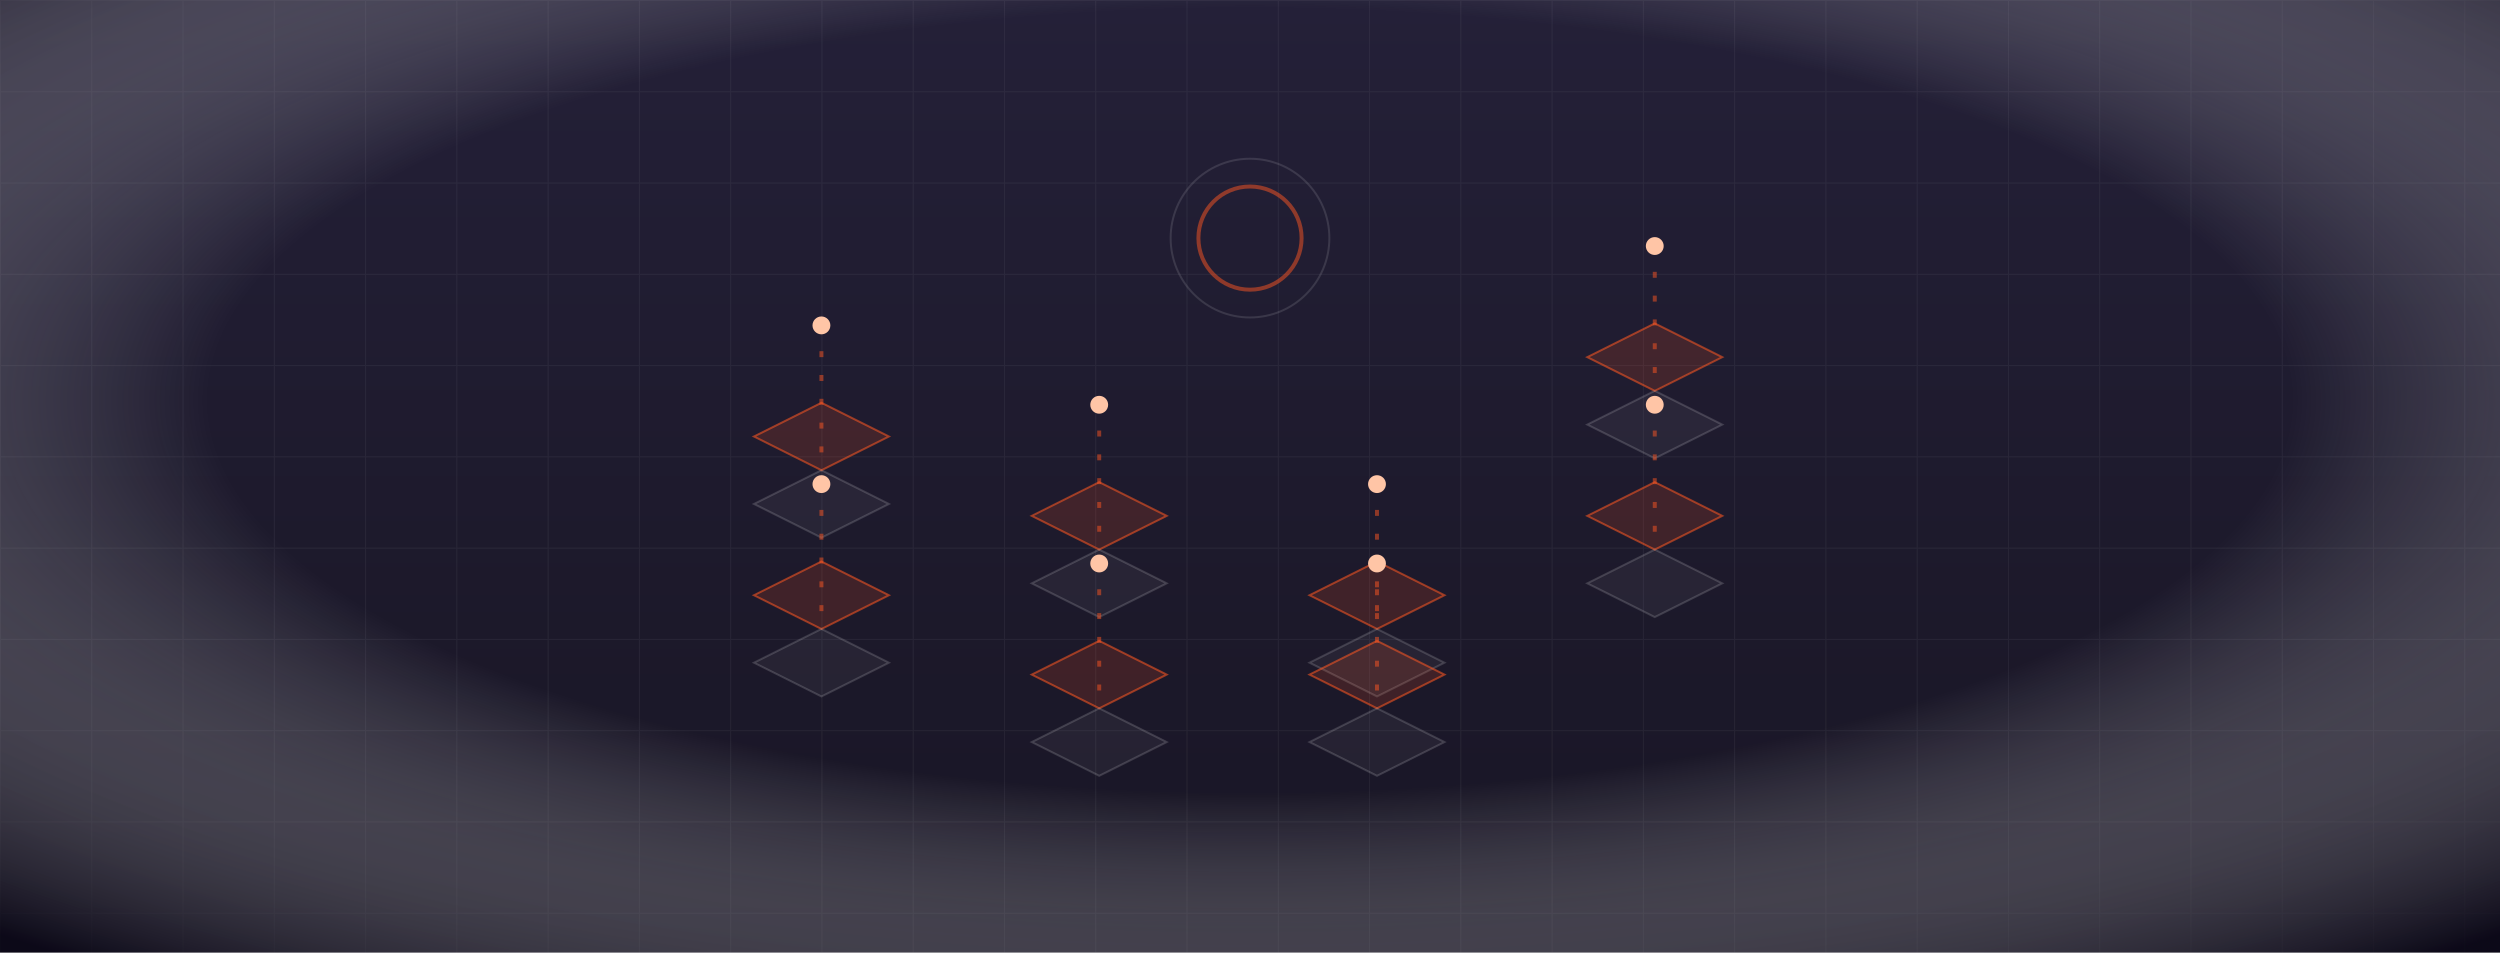
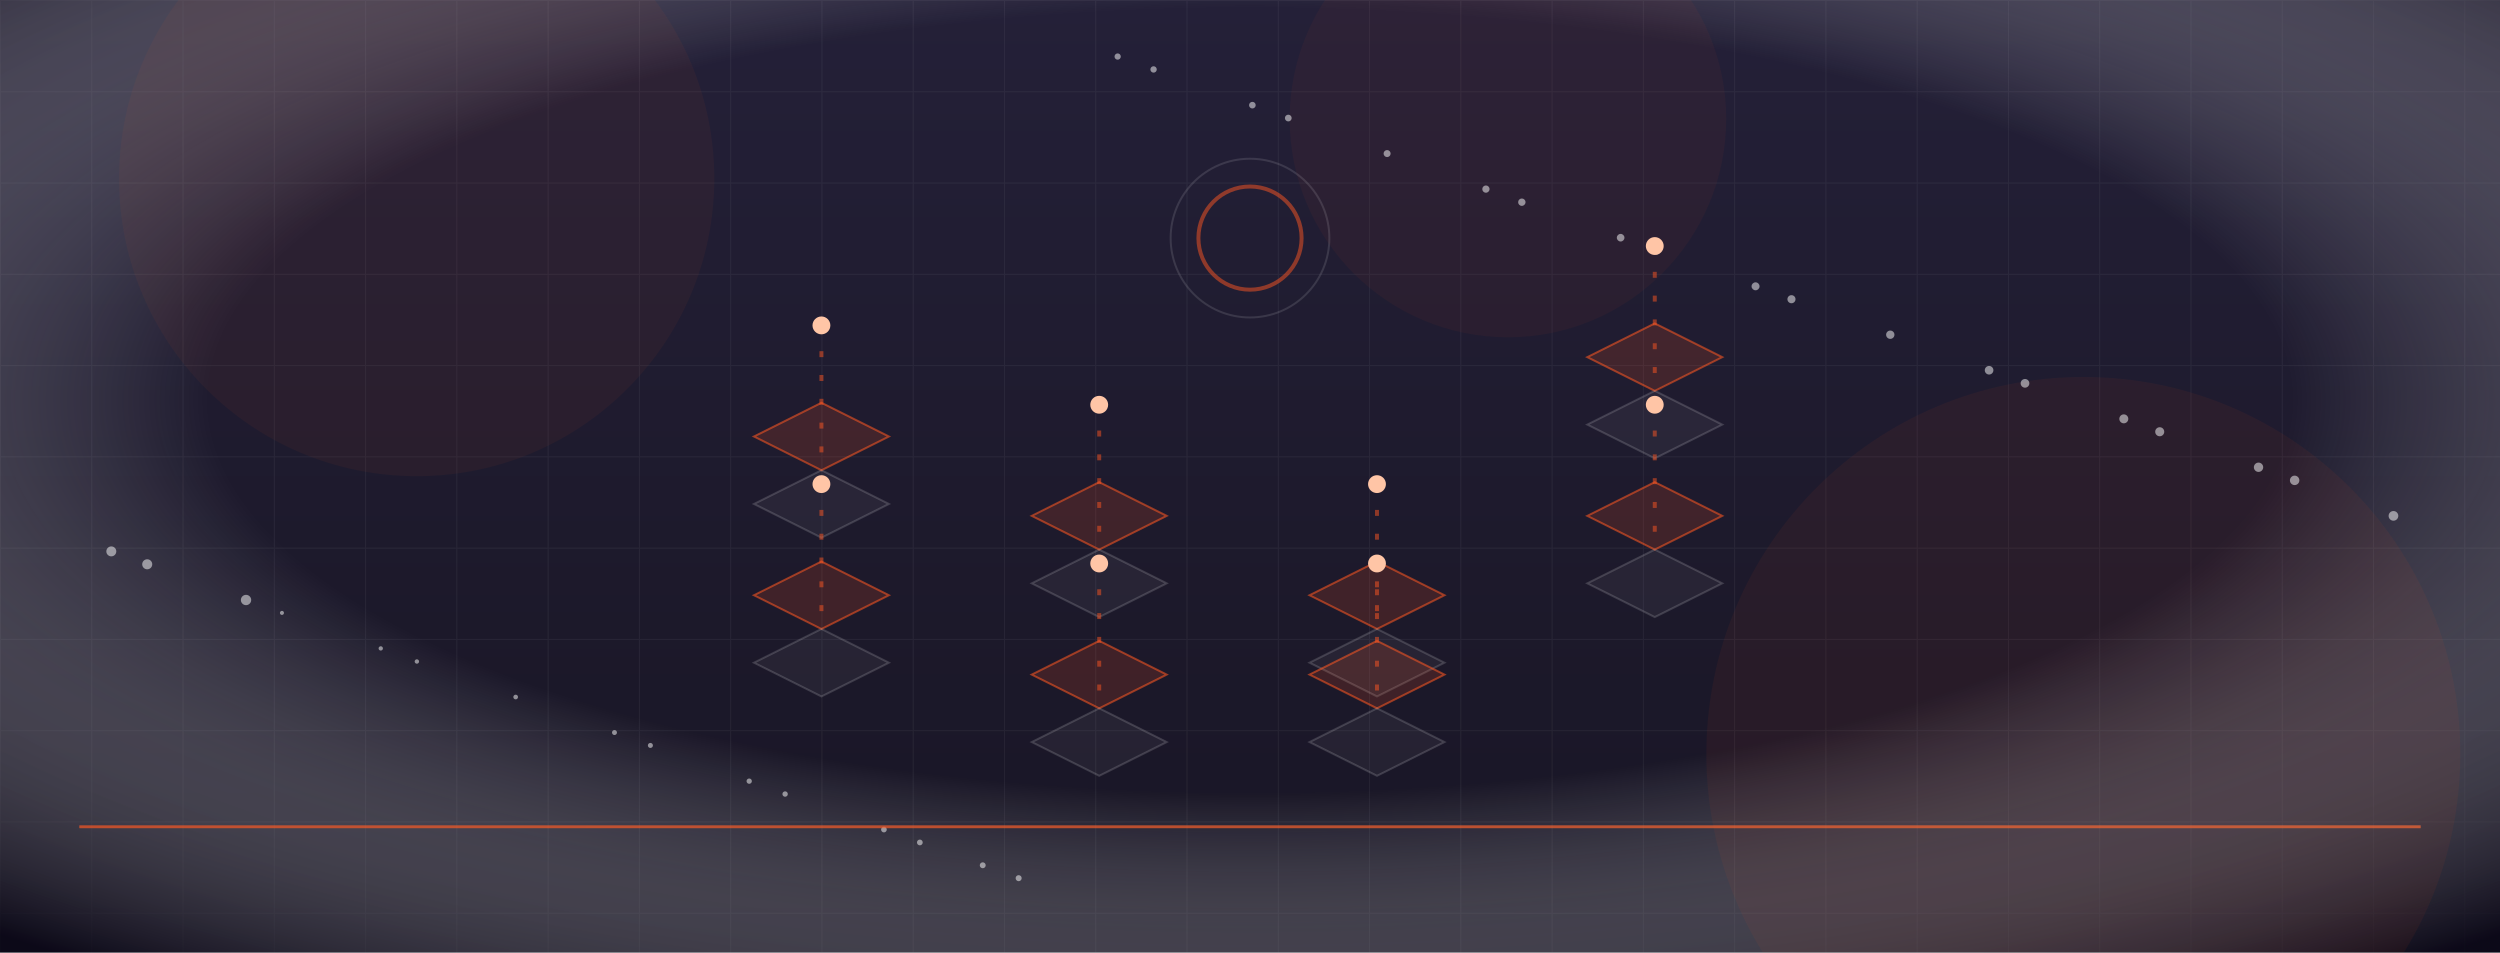
<svg xmlns="http://www.w3.org/2000/svg" viewBox="0 0 1260 480" preserveAspectRatio="xMidYMid slice" width="1260" height="480">
  <defs>
    <linearGradient id="bg" x1="0" y1="0" x2="0" y2="1">
      <stop offset="0" stop-color="#18142D" />
      <stop offset="1" stop-color="#0C0918" />
    </linearGradient>
    <linearGradient id="acc" x1="0" y1="0" x2="1" y2="0">
      <stop offset="0" stop-color="#FE5722" />
      <stop offset="1" stop-color="#FF9A62" />
    </linearGradient>
    <linearGradient id="accv" x1="0" y1="0" x2="0" y2="1">
      <stop offset="0" stop-color="#FE5722" />
      <stop offset="1" stop-color="#FF9A62" />
    </linearGradient>
    <radialGradient id="vig" cx="0.5" cy="0.42" r="0.75">
      <stop offset="0.55" stop-color="#FFFFFF" stop-opacity="0.05" />
      <stop offset="1" stop-color="#0C0918" stop-opacity="0.85" />
    </radialGradient>
    <filter id="glow" x="-60%" y="-60%" width="220%" height="220%">
      <feGaussianBlur stdDeviation="6" result="b" />
      <feMerge>
        <feMergeNode in="b" />
        <feMergeNode in="SourceGraphic" />
      </feMerge>
    </filter>
    <filter id="glow2" x="-80%" y="-80%" width="260%" height="260%">
      <feGaussianBlur stdDeviation="12" result="b" />
      <feMerge>
        <feMergeNode in="b" />
        <feMergeNode in="SourceGraphic" />
      </feMerge>
    </filter>
    <pattern id="grid" width="46" height="46" patternUnits="userSpaceOnUse">
      <path d="M46 0H0V46" fill="none" stroke="#FFFFFF" stroke-opacity="0.05" stroke-width="1" />
    </pattern>
  </defs>
  <rect width="1260" height="480" fill="url(#bg)" />
  <rect width="1260" height="480" fill="url(#grid)" />
  <rect width="1260" height="480" fill="url(#vig)" />
+   <circle cx="210" cy="90" r="150" fill="#FE5722" fill-opacity="0.05" />
+   <circle cx="1050" cy="380" r="190" fill="#FE5722" fill-opacity="0.055" />
+   <circle cx="760" cy="60" r="110" fill="#FE5722" fill-opacity="0.045" />
+   <g>
+     <circle cx="495.3" cy="436.1" r="1.49" fill="#FFFFFF" fill-opacity="0.5">
+       <animate attributeName="opacity" values="0.5;0.08;0.5" dur="2.5s" begin="2.1s" repeatCount="indefinite" />
+     </circle>
+     <circle cx="748.9" cy="95.3" r="1.83" fill="#FFFFFF" fill-opacity="0.5">
+       <animate attributeName="opacity" values="0.5;0.08;0.5" dur="3.2s" begin="2.8s" repeatCount="indefinite" />
+     </circle>
+     <circle cx="1002.5" cy="186.6" r="2.17" fill="#FFFFFF" fill-opacity="0.5">
+       <animate attributeName="opacity" values="0.5;0.08;0.5" dur="3.9s" begin="0.2s" repeatCount="indefinite" />
+     </circle>
+     <circle cx="56.1" cy="277.9" r="2.51" fill="#FFFFFF" fill-opacity="0.5">
+       <animate attributeName="opacity" values="0.5;0.08;0.5" dur="4.6s" begin="0.9s" repeatCount="indefinite" />
+     </circle>
+     <circle cx="309.7" cy="369.2" r="1.25" fill="#FFFFFF" fill-opacity="0.5">
+       <animate attributeName="opacity" values="0.5;0.08;0.5" dur="5.4s" begin="1.6s" repeatCount="indefinite" />
+     </circle>
+     <circle cx="563.3" cy="28.5" r="1.58" fill="#FFFFFF" fill-opacity="0.5">
+       <animate attributeName="opacity" values="0.5;0.08;0.5" dur="2.7s" begin="2.3s" repeatCount="indefinite" />
+     </circle>
+     <circle cx="816.8" cy="119.8" r="1.92" fill="#FFFFFF" fill-opacity="0.5">
+       <animate attributeName="opacity" values="0.5;0.08;0.5" dur="3.4s" begin="2.9s" repeatCount="indefinite" />
+     </circle>
+     <circle cx="1070.4" cy="211.1" r="2.26" fill="#FFFFFF" fill-opacity="0.5">
+       <animate attributeName="opacity" values="0.5;0.08;0.5" dur="4.1s" begin="0.4s" repeatCount="indefinite" />
+     </circle>
+     <circle cx="124.0" cy="302.4" r="2.6" fill="#FFFFFF" fill-opacity="0.5">
+       <animate attributeName="opacity" values="0.5;0.08;0.5" dur="4.8s" begin="1.1s" repeatCount="indefinite" />
+     </circle>
+     <circle cx="377.6" cy="393.7" r="1.34" fill="#FFFFFF" fill-opacity="0.5">
+       <animate attributeName="opacity" values="0.5;0.08;0.5" dur="5.6s" begin="1.8s" repeatCount="indefinite" />
+     </circle>
+     <circle cx="631.2" cy="53.0" r="1.67" fill="#FFFFFF" fill-opacity="0.5">
+       <animate attributeName="opacity" values="0.5;0.08;0.5" dur="2.9s" begin="2.4s" repeatCount="indefinite" />
+     </circle>
+     <circle cx="884.8" cy="144.3" r="2.01" fill="#FFFFFF" fill-opacity="0.5">
+       <animate attributeName="opacity" values="0.5;0.08;0.5" dur="3.6s" begin="3.1s" repeatCount="indefinite" />
+     </circle>
+     <circle cx="1138.3" cy="235.5" r="2.35" fill="#FFFFFF" fill-opacity="0.5">
+       <animate attributeName="opacity" values="0.5;0.08;0.5" dur="4.3s" begin="0.6s" repeatCount="indefinite" />
+     </circle>
+     <circle cx="191.9" cy="326.8" r="1.09" fill="#FFFFFF" fill-opacity="0.5">
+       <animate attributeName="opacity" values="0.5;0.08;0.5" dur="5.0s" begin="1.3s" repeatCount="indefinite" />
+     </circle>
+     <circle cx="445.5" cy="418.1" r="1.43" fill="#FFFFFF" fill-opacity="0.5">
+       <animate attributeName="opacity" values="0.5;0.08;0.5" dur="2.4s" begin="2.0s" repeatCount="indefinite" />
+     </circle>
+     <circle cx="699.1" cy="77.4" r="1.77" fill="#FFFFFF" fill-opacity="0.5">
+       <animate attributeName="opacity" values="0.5;0.08;0.5" dur="3.1s" begin="2.6s" repeatCount="indefinite" />
+     </circle>
+     <circle cx="952.7" cy="168.7" r="2.1" fill="#FFFFFF" fill-opacity="0.5">
+       <animate attributeName="opacity" values="0.5;0.08;0.5" dur="3.8s" begin="0.1s" repeatCount="indefinite" />
+     </circle>
+     <circle cx="1206.3" cy="260.0" r="2.44" fill="#FFFFFF" fill-opacity="0.5">
+       <animate attributeName="opacity" values="0.5;0.08;0.5" dur="4.5s" begin="0.8s" repeatCount="indefinite" />
+     </circle>
+     <circle cx="259.9" cy="351.3" r="1.18" fill="#FFFFFF" fill-opacity="0.5">
+       <animate attributeName="opacity" values="0.5;0.08;0.5" dur="5.2s" begin="1.5s" repeatCount="indefinite" />
+     </circle>
+     <circle cx="513.4" cy="442.6" r="1.52" fill="#FFFFFF" fill-opacity="0.5">
+       <animate attributeName="opacity" values="0.5;0.08;0.5" dur="2.5s" begin="2.1s" repeatCount="indefinite" />
+     </circle>
+     <circle cx="767.0" cy="101.9" r="1.86" fill="#FFFFFF" fill-opacity="0.5">
+       <animate attributeName="opacity" values="0.5;0.08;0.5" dur="3.3s" begin="2.8s" repeatCount="indefinite" />
+     </circle>
+     <circle cx="1020.6" cy="193.2" r="2.19" fill="#FFFFFF" fill-opacity="0.5">
+       <animate attributeName="opacity" values="0.5;0.08;0.5" dur="4.0s" begin="0.3s" repeatCount="indefinite" />
+     </circle>
+     <circle cx="74.2" cy="284.4" r="2.53" fill="#FFFFFF" fill-opacity="0.5">
+       <animate attributeName="opacity" values="0.5;0.08;0.5" dur="4.7s" begin="1.0s" repeatCount="indefinite" />
+     </circle>
+     <circle cx="327.8" cy="375.7" r="1.27" fill="#FFFFFF" fill-opacity="0.5">
+       <animate attributeName="opacity" values="0.5;0.08;0.5" dur="5.4s" begin="1.6s" repeatCount="indefinite" />
+     </circle>
+     <circle cx="581.4" cy="35.0" r="1.61" fill="#FFFFFF" fill-opacity="0.5">
+       <animate attributeName="opacity" values="0.5;0.08;0.5" dur="2.7s" begin="2.3s" repeatCount="indefinite" />
+     </circle>
+     <circle cx="835.0" cy="126.3" r="1.95" fill="#FFFFFF" fill-opacity="0.5">
+       <animate attributeName="opacity" values="0.5;0.08;0.5" dur="3.5s" begin="3.0s" repeatCount="indefinite" />
+     </circle>
+     <circle cx="1088.5" cy="217.6" r="2.28" fill="#FFFFFF" fill-opacity="0.5">
+       <animate attributeName="opacity" values="0.5;0.08;0.5" dur="4.2s" begin="0.5s" repeatCount="indefinite" />
+     </circle>
+     <circle cx="142.1" cy="308.9" r="1.02" fill="#FFFFFF" fill-opacity="0.5">
+       <animate attributeName="opacity" values="0.5;0.08;0.5" dur="4.9s" begin="1.1s" repeatCount="indefinite" />
+     </circle>
+     <circle cx="395.7" cy="400.2" r="1.36" fill="#FFFFFF" fill-opacity="0.5">
+       <animate attributeName="opacity" values="0.5;0.08;0.5" dur="2.2s" begin="1.8s" repeatCount="indefinite" />
+     </circle>
+     <circle cx="649.3" cy="59.5" r="1.7" fill="#FFFFFF" fill-opacity="0.5">
+       <animate attributeName="opacity" values="0.5;0.08;0.5" dur="2.9s" begin="2.5s" repeatCount="indefinite" />
+     </circle>
+     <circle cx="902.9" cy="150.8" r="2.04" fill="#FFFFFF" fill-opacity="0.5">
+       <animate attributeName="opacity" values="0.5;0.08;0.5" dur="3.6s" begin="3.2s" repeatCount="indefinite" />
+     </circle>
+     <circle cx="1156.5" cy="242.1" r="2.38" fill="#FFFFFF" fill-opacity="0.5">
+       <animate attributeName="opacity" values="0.5;0.08;0.5" dur="4.4s" begin="0.6s" repeatCount="indefinite" />
+     </circle>
+     <circle cx="210.1" cy="333.4" r="1.11" fill="#FFFFFF" fill-opacity="0.5">
+       <animate attributeName="opacity" values="0.5;0.08;0.5" dur="5.1s" begin="1.3s" repeatCount="indefinite" />
+     </circle>
+     <circle cx="463.6" cy="424.6" r="1.45" fill="#FFFFFF" fill-opacity="0.5">
+       <animate attributeName="opacity" values="0.5;0.08;0.5" dur="2.4s" begin="2.0s" repeatCount="indefinite" />
+     </circle>
+   </g>
+   <rect x="40" y="416" width="1180" height="1.4" fill="url(#acc)" opacity="0.35" />
+   <rect x="40" y="416" width="1180" height="1.4" fill="#FE5722" opacity="0.5">
+     <animate attributeName="width" values="0;1180;0" dur="9s" repeatCount="indefinite" />
+   </rect>
+   <rect x="-140" y="0" width="140" height="480" fill="url(#acc)" opacity="0.05">
+     <animate attributeName="x" values="-140;1280" dur="11s" repeatCount="indefinite" />
+   </rect>
  <g>
    <path d="M380 300 l34 -17.0 l34 17.0 l-34 17.0 Z" fill="#FE5722" fill-opacity="0.16" stroke="#FE5722" stroke-opacity="0.55" />
    <path d="M380 334 l34 -17.0 l34 17.0 l-34 17.0 Z" fill="#FFFFFF" fill-opacity="0.05" stroke="#FFFFFF" stroke-opacity="0.16" />
  </g>
  <g>
    <path d="M520 260 l34 -17.0 l34 17.0 l-34 17.0 Z" fill="#FE5722" fill-opacity="0.16" stroke="#FE5722" stroke-opacity="0.55" />
    <path d="M520 294 l34 -17.0 l34 17.0 l-34 17.0 Z" fill="#FFFFFF" fill-opacity="0.05" stroke="#FFFFFF" stroke-opacity="0.16" />
  </g>
  <g>
    <path d="M660 300 l34 -17.0 l34 17.0 l-34 17.0 Z" fill="#FE5722" fill-opacity="0.16" stroke="#FE5722" stroke-opacity="0.55" />
    <path d="M660 334 l34 -17.0 l34 17.0 l-34 17.0 Z" fill="#FFFFFF" fill-opacity="0.05" stroke="#FFFFFF" stroke-opacity="0.16" />
  </g>
  <g>
    <path d="M800 260 l34 -17.0 l34 17.0 l-34 17.0 Z" fill="#FE5722" fill-opacity="0.16" stroke="#FE5722" stroke-opacity="0.55" />
    <path d="M800 294 l34 -17.0 l34 17.0 l-34 17.0 Z" fill="#FFFFFF" fill-opacity="0.05" stroke="#FFFFFF" stroke-opacity="0.16" />
  </g>
  <g>
    <path d="M520 340 l34 -17.0 l34 17.0 l-34 17.0 Z" fill="#FE5722" fill-opacity="0.16" stroke="#FE5722" stroke-opacity="0.55" />
    <path d="M520 374 l34 -17.0 l34 17.0 l-34 17.0 Z" fill="#FFFFFF" fill-opacity="0.05" stroke="#FFFFFF" stroke-opacity="0.16" />
  </g>
  <g>
    <path d="M660 340 l34 -17.0 l34 17.0 l-34 17.0 Z" fill="#FE5722" fill-opacity="0.16" stroke="#FE5722" stroke-opacity="0.55" />
    <path d="M660 374 l34 -17.0 l34 17.0 l-34 17.0 Z" fill="#FFFFFF" fill-opacity="0.05" stroke="#FFFFFF" stroke-opacity="0.16" />
  </g>
  <g>
    <path d="M380 220 l34 -17.0 l34 17.0 l-34 17.0 Z" fill="#FE5722" fill-opacity="0.16" stroke="#FE5722" stroke-opacity="0.55" />
    <path d="M380 254 l34 -17.0 l34 17.0 l-34 17.0 Z" fill="#FFFFFF" fill-opacity="0.05" stroke="#FFFFFF" stroke-opacity="0.16" />
  </g>
  <g>
    <path d="M800 180 l34 -17.0 l34 17.0 l-34 17.0 Z" fill="#FE5722" fill-opacity="0.16" stroke="#FE5722" stroke-opacity="0.55" />
    <path d="M800 214 l34 -17.0 l34 17.0 l-34 17.0 Z" fill="#FFFFFF" fill-opacity="0.05" stroke="#FFFFFF" stroke-opacity="0.16" />
  </g>
  <line x1="414" y1="308" x2="414" y2="248" stroke="#FE5722" stroke-opacity="0.5" stroke-width="2" stroke-dasharray="3 9">
    <animate attributeName="stroke-dashoffset" from="24" to="0" dur="2.2s" repeatCount="indefinite" />
  </line>
  <circle cx="414" cy="244" r="4.5" fill="#FFC5A6">
    <animate attributeName="opacity" values="0.9;0.2;0.9" dur="2.2s" repeatCount="indefinite" />
  </circle>
  <line x1="554" y1="268" x2="554" y2="208" stroke="#FE5722" stroke-opacity="0.5" stroke-width="2" stroke-dasharray="3 9">
    <animate attributeName="stroke-dashoffset" from="24" to="0" dur="2.2s" repeatCount="indefinite" />
  </line>
  <circle cx="554" cy="204" r="4.5" fill="#FFC5A6">
    <animate attributeName="opacity" values="0.9;0.2;0.9" dur="2.2s" repeatCount="indefinite" />
  </circle>
  <line x1="694" y1="308" x2="694" y2="248" stroke="#FE5722" stroke-opacity="0.5" stroke-width="2" stroke-dasharray="3 9">
    <animate attributeName="stroke-dashoffset" from="24" to="0" dur="2.2s" repeatCount="indefinite" />
  </line>
  <circle cx="694" cy="244" r="4.5" fill="#FFC5A6">
    <animate attributeName="opacity" values="0.9;0.2;0.9" dur="2.2s" repeatCount="indefinite" />
  </circle>
  <line x1="834" y1="268" x2="834" y2="208" stroke="#FE5722" stroke-opacity="0.5" stroke-width="2" stroke-dasharray="3 9">
    <animate attributeName="stroke-dashoffset" from="24" to="0" dur="2.2s" repeatCount="indefinite" />
  </line>
  <circle cx="834" cy="204" r="4.5" fill="#FFC5A6">
    <animate attributeName="opacity" values="0.9;0.2;0.9" dur="2.2s" repeatCount="indefinite" />
  </circle>
  <line x1="554" y1="348" x2="554" y2="288" stroke="#FE5722" stroke-opacity="0.5" stroke-width="2" stroke-dasharray="3 9">
    <animate attributeName="stroke-dashoffset" from="24" to="0" dur="2.2s" repeatCount="indefinite" />
  </line>
  <circle cx="554" cy="284" r="4.5" fill="#FFC5A6">
    <animate attributeName="opacity" values="0.9;0.2;0.9" dur="2.2s" repeatCount="indefinite" />
  </circle>
  <line x1="694" y1="348" x2="694" y2="288" stroke="#FE5722" stroke-opacity="0.5" stroke-width="2" stroke-dasharray="3 9">
    <animate attributeName="stroke-dashoffset" from="24" to="0" dur="2.2s" repeatCount="indefinite" />
  </line>
  <circle cx="694" cy="284" r="4.5" fill="#FFC5A6">
    <animate attributeName="opacity" values="0.9;0.2;0.9" dur="2.2s" repeatCount="indefinite" />
  </circle>
  <line x1="414" y1="228" x2="414" y2="168" stroke="#FE5722" stroke-opacity="0.5" stroke-width="2" stroke-dasharray="3 9">
    <animate attributeName="stroke-dashoffset" from="24" to="0" dur="2.2s" repeatCount="indefinite" />
  </line>
  <circle cx="414" cy="164" r="4.5" fill="#FFC5A6">
    <animate attributeName="opacity" values="0.9;0.2;0.9" dur="2.2s" repeatCount="indefinite" />
  </circle>
  <line x1="834" y1="188" x2="834" y2="128" stroke="#FE5722" stroke-opacity="0.5" stroke-width="2" stroke-dasharray="3 9">
    <animate attributeName="stroke-dashoffset" from="24" to="0" dur="2.2s" repeatCount="indefinite" />
  </line>
  <circle cx="834" cy="124" r="4.5" fill="#FFC5A6">
    <animate attributeName="opacity" values="0.9;0.2;0.9" dur="2.2s" repeatCount="indefinite" />
  </circle>
  <circle cx="630" cy="120" r="26" fill="none" stroke="#FE5722" stroke-opacity="0.5" stroke-width="2" />
  <animateTransform attributeName="transform" type="translate" values="0 0; 0 -8; 0 0" dur="6s" begin="0s" repeatCount="indefinite" />
  <circle cx="630" cy="120" r="40" fill="none" stroke="#FFFFFF" stroke-opacity="0.12" />
  <animateTransform attributeName="transform" type="translate" values="0 0; 0 10; 0 0" dur="6s" begin="1s" repeatCount="indefinite" />
</svg>
